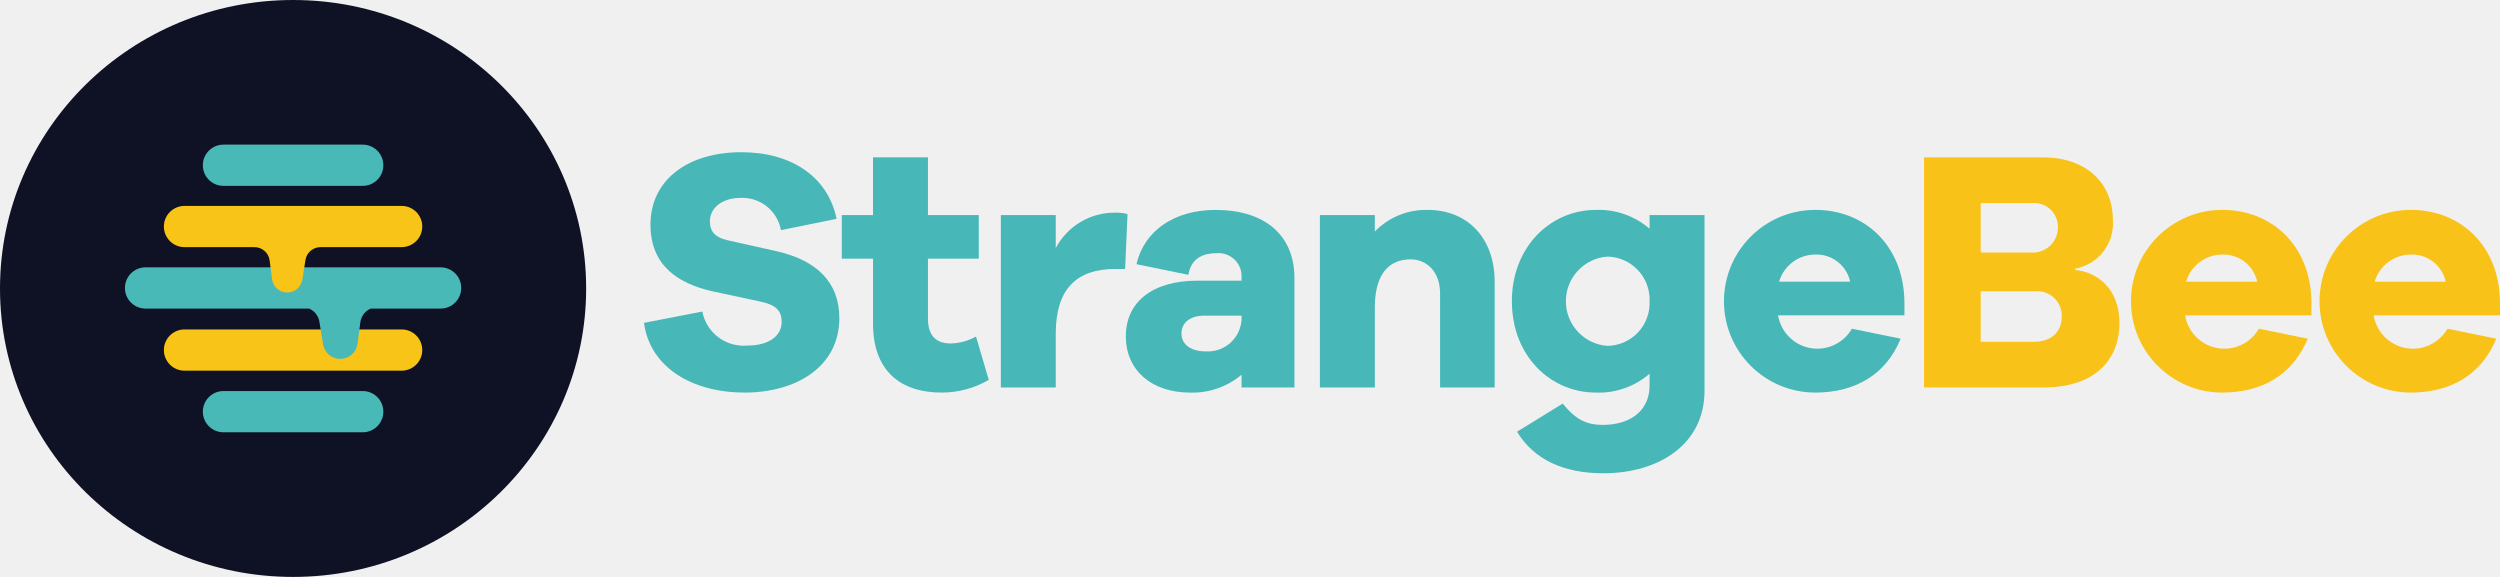
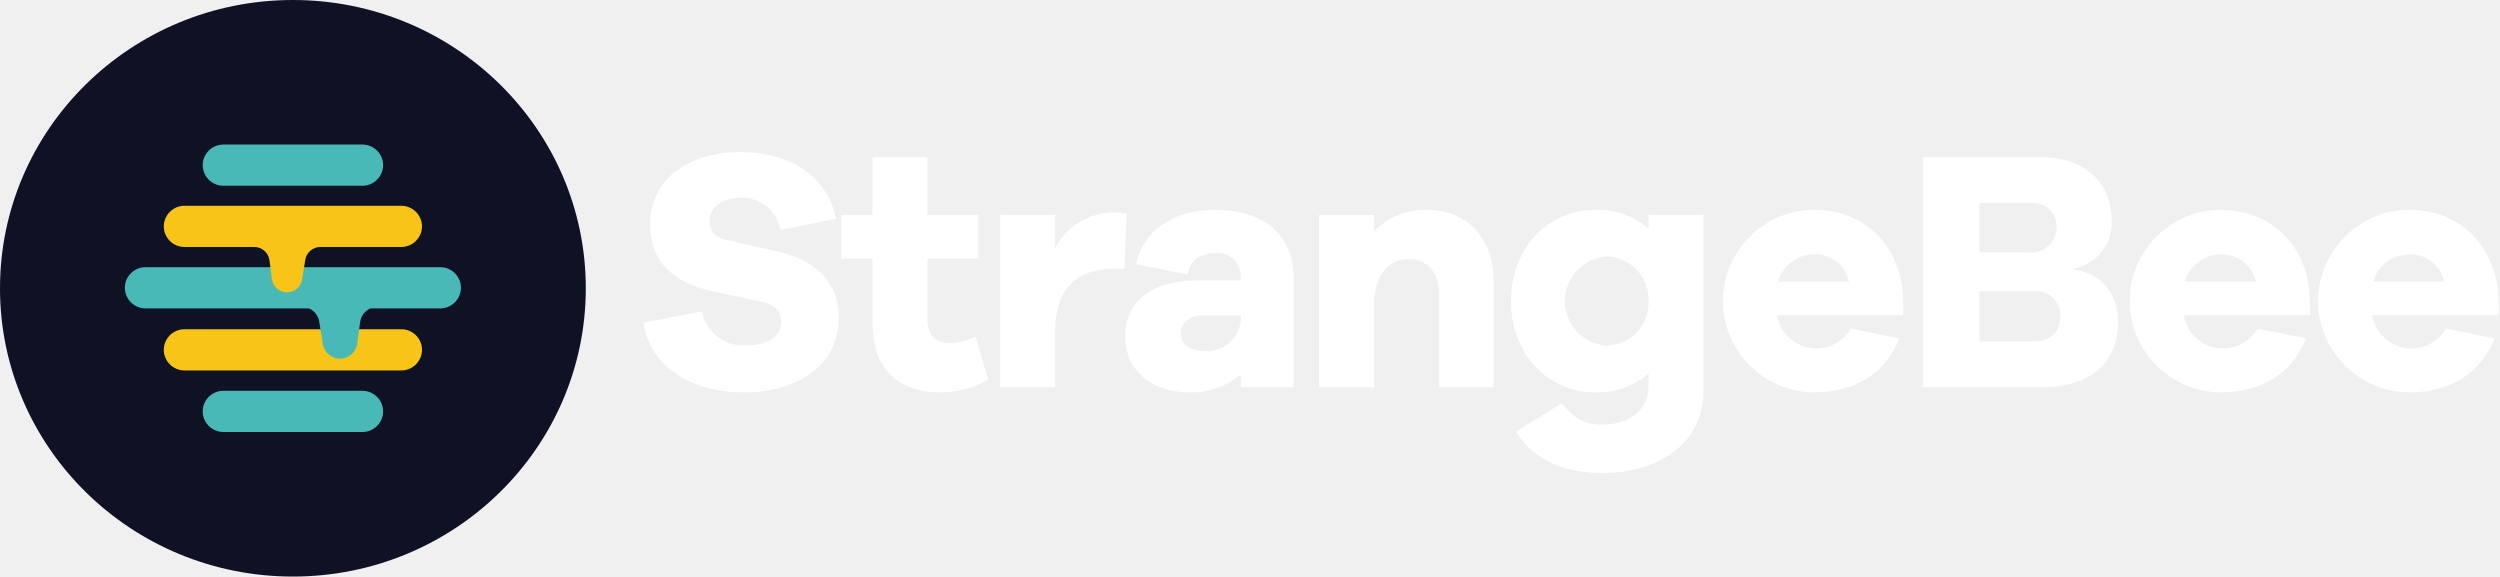
- <svg xmlns="http://www.w3.org/2000/svg" width="260" height="60" viewBox="0 0 260 60">
-   <defs>
-     <style>.a{fill:#47b7b7;}.b{fill:#f8c218;}.c{fill:#0f1225;}.d{fill:#48b9b7;}.e{fill:#f8c417;}</style>
-   </defs>
-   <g transform="translate(-50.299 -44.551)">
-     <g transform="translate(117.271 60.381)">
-       <path class="a" d="M302.32,108.293l-5.785,1.177a4.083,4.083,0,0,0-4.178-3.357c-1.965,0-3.214,1.071-3.214,2.428,0,.965.427,1.678,1.927,2l4.965,1.108c4.142.928,6.571,3.179,6.571,6.963,0,5.108-4.536,7.75-9.857,7.75-5.392,0-9.82-2.572-10.462-7.249l6.071-1.179a4.374,4.374,0,0,0,4.713,3.535c2.215,0,3.537-1,3.537-2.464,0-1.071-.5-1.749-2.215-2.107l-5-1.071c-3.428-.786-6.428-2.571-6.428-6.927,0-4.643,3.857-7.536,9.464-7.536C297.642,101.364,301.427,103.936,302.32,108.293Z" transform="translate(-282.287 -101.364)" />
-       <path class="a" d="M368.838,126.364a9.732,9.732,0,0,1-4.892,1.32c-4.465,0-7.142-2.428-7.142-7.143v-6.784h-3.251v-4.536H356.8v-6h5.713v6H367.8v4.536h-5.286v6.214c0,1.857.893,2.607,2.393,2.607a5.833,5.833,0,0,0,2.607-.715Z" transform="translate(-332.979 -102.686)" />
-       <path class="a" d="M424.024,123.278l-.251,5.715h-1.034c-4,0-6.179,2.07-6.179,6.714v5.607h-5.713V123.386h5.713v3.429a6.926,6.926,0,0,1,6.179-3.68A4.942,4.942,0,0,1,424.024,123.278Z" transform="translate(-373.733 -116.85)" />
-       <path class="a" d="M473.419,129.256v11.357h-5.5v-1.322a7.919,7.919,0,0,1-5.357,1.857c-4,0-6.679-2.321-6.679-5.856,0-3.5,2.679-5.785,7.464-5.785h4.571v-.357a2.39,2.39,0,0,0-2.535-2.5c-1.715,0-2.714.68-3,2.25l-5.392-1.107c.786-3.464,3.927-5.642,8.214-5.642C470.243,122.15,473.419,124.685,473.419,129.256Zm-5.5,4.285v-.392h-3.927c-1.43,0-2.323.75-2.323,1.857,0,1.142,1,1.857,2.5,1.857A3.511,3.511,0,0,0,467.92,133.541Z" transform="translate(-405.769 -116.149)" />
-       <path class="a" d="M543.97,129.614v11h-5.678v-9.784c0-2.107-1.251-3.537-3.073-3.537-2.249,0-3.713,1.536-3.713,5v8.321h-5.713V122.685h5.713V124.4a7.393,7.393,0,0,1,5.5-2.249C541.185,122.15,543.97,125.113,543.97,129.614Z" transform="translate(-455.496 -116.149)" />
-       <path class="a" d="M614.994,140.969c0,5.535-4.714,8.571-10.535,8.571-4.107,0-7.213-1.428-8.964-4.32l4.751-2.928c1.32,1.606,2.356,2.213,4.213,2.213,2.572,0,4.822-1.285,4.822-4.107v-1.214a8.066,8.066,0,0,1-5.572,1.964c-4.75,0-8.749-3.821-8.749-9.5,0-5.642,4-9.5,8.749-9.5a8.072,8.072,0,0,1,5.572,1.963v-1.428h5.713Zm-5.713-9.32a4.473,4.473,0,0,0-4.393-4.644,4.655,4.655,0,0,0,0,9.285A4.45,4.45,0,0,0,609.281,131.649Z" transform="translate(-504.696 -116.149)" />
-       <path class="a" d="M690.177,133.114H677.035a4.142,4.142,0,0,0,7.677,1.392l5.071,1.034c-1.536,3.786-4.785,5.607-8.892,5.607a9.5,9.5,0,0,1,.035-19c5.071,0,9.142,3.641,9.25,9.5Zm-13.036-3.5h7.393a3.583,3.583,0,0,0-3.607-2.822A3.93,3.93,0,0,0,677.141,129.614Z" transform="translate(-559.088 -116.149)" />
-       <path class="b" d="M759.152,114.937c2.213.178,4.607,1.892,4.607,5.5,0,3.964-2.679,6.714-7.893,6.714H743.439V103.223h12.392c4.393,0,7.248,2.607,7.248,6.535a4.781,4.781,0,0,1-3.927,5.035Zm-9.821-1.821h5.143a2.629,2.629,0,0,0,2.893-2.679,2.481,2.481,0,0,0-2.679-2.464h-5.356Zm5.5,9.285c1.894,0,2.93-1.036,2.93-2.679a2.548,2.548,0,0,0-2.822-2.571h-5.607V122.4Z" transform="translate(-610.31 -102.686)" />
-       <path class="b" d="M836.8,133.114H823.655a4.142,4.142,0,0,0,7.677,1.392l5.071,1.034c-1.536,3.786-4.785,5.607-8.892,5.607a9.5,9.5,0,0,1,.036-19c5.07,0,9.142,3.641,9.25,9.5Zm-13.036-3.5h7.393a3.583,3.583,0,0,0-3.607-2.822A3.93,3.93,0,0,0,823.761,129.614Z" transform="translate(-663.38 -116.149)" />
-       <path class="b" d="M904.73,133.114H891.588a4.142,4.142,0,0,0,7.677,1.392l5.071,1.034c-1.536,3.786-4.785,5.607-8.892,5.607a9.5,9.5,0,0,1,.036-19c5.07,0,9.142,3.641,9.25,9.5Zm-13.036-3.5h7.393a3.583,3.583,0,0,0-3.607-2.822A3.929,3.929,0,0,0,891.694,129.614Z" transform="translate(-711.702 -116.149)" />
+ <svg xmlns="http://www.w3.org/2000/svg" width="100%" height="100%" viewBox="0 0 1084 250" version="1.1" xml:space="preserve" style="fill-rule:evenodd;clip-rule:evenodd;stroke-linejoin:round;stroke-miterlimit:2;">
+   <g>
+     <g>
+       <path d="M362.521,94.829l-24.104,4.904c-1.496,-8.313 -8.968,-14.317 -17.409,-13.987c-8.187,-0 -13.391,4.462 -13.391,10.117c-0,4.02 1.779,6.991 8.029,8.333l20.687,4.617c17.259,3.866 27.38,13.245 27.38,29.012c-0,21.283 -18.9,32.292 -41.071,32.292c-22.467,-0 -40.917,-10.717 -43.592,-30.204l25.296,-4.913c1.753,9.195 10.319,15.62 19.637,14.729c9.23,0 14.738,-4.166 14.738,-10.266c-0,-4.463 -2.083,-7.288 -9.229,-8.78l-20.834,-4.462c-14.283,-3.275 -26.783,-10.713 -26.783,-28.863c0,-19.346 16.071,-31.4 39.433,-31.4c21.721,0 37.492,10.717 41.213,28.871Z" style="fill:#fff;fill-rule:nonzero;" />
+       <path d="M428.463,164.617c-6.19,3.6 -13.223,5.498 -20.384,5.5c-18.604,-0 -29.758,-10.117 -29.758,-29.763l-0,-28.267l-13.546,0l0,-18.9l13.529,0l0,-25l23.804,0l0,25l22.03,0l-0,18.9l-22.025,0l-0,25.892c-0,7.738 3.72,10.863 9.97,10.863c3.804,-0.129 7.525,-1.15 10.863,-2.98l5.517,18.755Z" style="fill:#fff;fill-rule:nonzero;" />
+       <path d="M488.596,92.742l-1.046,23.812l-4.308,0c-16.667,0 -25.746,8.625 -25.746,27.975l-0,23.363l-23.804,-0l-0,-74.7l23.804,-0l-0,14.287c5.04,-9.501 14.991,-15.427 25.746,-15.333c1.803,-0.037 3.603,0.163 5.354,0.596Z" style="fill:#fff;fill-rule:nonzero;" />
+       <path d="M560.925,120.571l-0,47.321l-22.917,-0l0,-5.509c-6.228,5.244 -14.183,8.002 -22.321,7.738c-16.666,-0 -27.829,-9.671 -27.829,-24.4c0,-14.584 11.163,-24.104 31.1,-24.104l19.046,-0l0,-1.488c0.008,-0.159 0.012,-0.318 0.012,-0.477c-0,-5.463 -4.496,-9.959 -9.959,-9.959c-0.205,0 -0.41,0.007 -0.615,0.02c-7.146,-0 -11.309,2.833 -12.5,9.375l-22.467,-4.613c3.275,-14.433 16.362,-23.508 34.225,-23.508c20.992,-0.004 34.225,10.558 34.225,29.604Zm-22.917,17.854l0,-1.633l-16.362,-0c-5.959,-0 -9.679,3.125 -9.679,7.737c-0,4.758 4.166,7.738 10.416,7.738c0.34,0.023 0.68,0.035 1.02,0.035c7.742,0 14.212,-6.145 14.609,-13.877l-0.004,0Z" style="fill:#fff;fill-rule:nonzero;" />
+       <path d="M647.692,122.063l-0,45.833l-23.659,-0l0,-40.767c0,-8.779 -5.212,-14.737 -12.804,-14.737c-9.371,-0 -15.471,6.4 -15.471,20.833l0,34.671l-23.804,-0l0,-74.704l23.804,-0l0,7.145c5.99,-6.188 14.308,-9.589 22.917,-9.37c17.412,-0.005 29.017,12.341 29.017,31.096Z" style="fill:#fff;fill-rule:nonzero;" />
+       <path d="M738.625,169.375c0,23.063 -19.642,35.712 -43.896,35.712c-17.112,0 -30.054,-5.95 -37.35,-18l19.796,-12.2c5.5,6.692 9.817,9.221 17.554,9.221c10.717,0 20.092,-5.354 20.092,-17.112l-0,-5.059c-6.424,5.565 -14.724,8.49 -23.217,8.184c-19.792,-0 -36.454,-15.921 -36.454,-39.584c-0,-23.508 16.667,-39.583 36.454,-39.583c8.492,-0.305 16.792,2.619 23.217,8.179l-0,-5.95l23.804,0l0,76.192Zm-23.804,-38.833c0.009,-0.239 0.014,-0.477 0.014,-0.716c-0,-10.103 -8.216,-18.461 -18.318,-18.634c-10.078,0.74 -17.976,9.238 -17.976,19.343c0,10.106 7.898,18.604 17.976,19.344c10.087,-0.12 18.321,-8.452 18.321,-18.54c-0,-0.266 -0.006,-0.532 -0.017,-0.797Z" style="fill:#fff;fill-rule:nonzero;" />
+       <path d="M825.254,136.646l-54.758,-0c1.368,8.3 8.616,14.451 17.028,14.451c6.168,0 11.884,-3.306 14.959,-8.651l21.13,4.308c-6.4,15.775 -19.938,23.363 -37.05,23.363c-21.688,-0.04 -39.511,-17.896 -39.511,-39.584c0,-21.714 17.869,-39.583 39.583,-39.583c0.025,-0 0.049,-0 0.073,-0c21.129,-0 38.092,15.171 38.542,39.583l0.004,6.113Zm-54.316,-14.583l30.804,-0c-1.518,-7 -7.87,-11.97 -15.029,-11.759c-7.269,-0.028 -13.726,4.785 -15.775,11.759Z" style="fill:#fff;fill-rule:nonzero;" />
+       <path d="M899.225,117.004c9.221,0.742 19.196,7.883 19.196,22.917c-0,16.516 -11.163,27.975 -32.888,27.975l-51.779,-0l0,-99.7l51.634,-0c18.304,-0 30.2,10.862 30.2,27.229c0.695,10.094 -6.404,19.196 -16.363,20.979l0,0.6Zm-40.921,-7.587l21.429,-0c0.367,0.037 0.735,0.055 1.104,0.055c6.009,0 10.954,-4.945 10.954,-10.954c-0,-0.088 -0.001,-0.176 -0.003,-0.264c-0.021,-5.656 -4.681,-10.299 -10.338,-10.299c-0.275,-0 -0.551,0.011 -0.825,0.033l-22.317,-0l-0.004,21.429Zm22.917,38.687c7.892,0 12.208,-4.317 12.208,-11.162c0.001,-0.053 0.001,-0.105 0.001,-0.158c0,-5.824 -4.792,-10.617 -10.616,-10.617c-0.382,0 -0.764,0.021 -1.143,0.062l-23.363,0l0,21.871l22.913,0.004Z" style="fill:#fff;fill-rule:nonzero;" />
+       <path d="M1001.63,136.646l-54.771,-0c1.369,8.3 8.617,14.451 17.029,14.451c6.167,0 11.883,-3.306 14.959,-8.651l21.129,4.308c-6.4,15.775 -19.937,23.363 -37.05,23.363c-21.686,-0.041 -39.508,-17.897 -39.508,-39.584c-0,-21.714 17.868,-39.583 39.583,-39.583c0.025,-0 0.05,-0 0.075,-0c21.125,-0 38.092,15.171 38.542,39.583l0.012,6.113Zm-54.329,-14.583l30.817,-0c-1.518,-7 -7.87,-11.97 -15.029,-11.759c-7.273,-0.034 -13.738,4.781 -15.788,11.759Z" style="fill:#fff;fill-rule:nonzero;" />
+       <path d="M1083.33,136.646l-54.758,-0c1.368,8.3 8.616,14.451 17.029,14.451c6.167,0 11.883,-3.306 14.959,-8.651l21.129,4.308c-6.4,15.775 -19.938,23.363 -37.05,23.363c-21.687,-0.041 -39.509,-17.897 -39.509,-39.584c0,-21.714 17.869,-39.583 39.584,-39.583c0.025,-0 0.05,-0 0.075,-0c21.125,-0 38.091,15.171 38.541,39.583l0,6.113Zm-54.316,-14.583l30.804,-0c-1.518,-7 -7.87,-11.97 -15.029,-11.759c-7.269,-0.03 -13.727,4.784 -15.775,11.759Z" style="fill:#fff;fill-rule:nonzero;" />
    </g>
-     <g transform="translate(50.299 44.551)">
-       <ellipse class="c" cx="30.48" cy="30" rx="30.48" ry="30" />
-       <path class="d" d="M140,101.842H125.515a2.144,2.144,0,1,1,0-4.288H140a2.144,2.144,0,1,1,0,4.288Z" transform="translate(-102.276 -82.512)" />
-       <path class="e" d="M134.065,169.565H111.482a2.144,2.144,0,0,1,0-4.288h22.583a2.144,2.144,0,1,1,0,4.288Z" transform="translate(-92.294 -131.015)" />
-       <path class="d" d="M140,192.139H125.515a2.144,2.144,0,1,1,0-4.288H140a2.144,2.144,0,1,1,0,4.288Z" transform="translate(-102.276 -147.182)" />
-       <path class="d" d="M128.132,142.7H97.444a2.144,2.144,0,1,0,0,4.288h17.009a1.8,1.8,0,0,1,1.073,1.363l.376,2.344a1.814,1.814,0,0,0,3.59-.053l.292-2.238a1.8,1.8,0,0,1,1.078-1.416h7.27a2.144,2.144,0,0,0,0-4.288Z" transform="translate(-82.308 -114.896)" />
-       <path class="e" d="M134.065,120.128H111.482a2.144,2.144,0,1,0,0,4.288h7.28a1.588,1.588,0,0,1,1.574,1.382l.255,1.959a1.588,1.588,0,0,0,3.142.046l.329-2.052a1.588,1.588,0,0,1,1.568-1.336h8.435a2.144,2.144,0,1,0,0-4.288Z" transform="translate(-92.294 -98.713)" />
+     <g>
+       <ellipse cx="127" cy="125" rx="127" ry="125" style="fill:#0f1225;" />
+       <path d="M157.183,80.542l-60.354,-0c-4.901,-0 -8.933,-4.033 -8.933,-8.934c-0,-4.9 4.032,-8.933 8.933,-8.933l60.354,0c4.901,0 8.934,4.033 8.934,8.933c-0,4.901 -4.033,8.934 -8.934,8.934Z" style="fill:#48b9b7;fill-rule:nonzero;" />
+       <path d="M174.046,160.625l-94.096,0c-4.901,0 -8.933,-4.033 -8.933,-8.933c-0,-4.901 4.032,-8.934 8.933,-8.934l94.096,0c4.901,0 8.933,4.033 8.933,8.934c0,4.9 -4.032,8.933 -8.933,8.933Z" style="fill:#f8c417;fill-rule:nonzero;" />
+       <path d="M157.183,187.321l-60.354,-0c-4.901,-0 -8.933,-4.033 -8.933,-8.933c-0,-4.901 4.032,-8.934 8.933,-8.934l60.354,0c4.901,0 8.934,4.033 8.934,8.934c-0,4.9 -4.033,8.933 -8.934,8.933Z" style="fill:#48b9b7;fill-rule:nonzero;" />
+       <path d="M190.933,115.85l-127.866,0c-4.901,0 -8.934,4.033 -8.934,8.933c0,4.901 4.033,8.934 8.934,8.934l70.871,-0c2.361,1.001 4.051,3.148 4.47,5.679l1.567,9.767c0.585,3.65 3.766,6.362 7.463,6.362c3.78,0 7.008,-2.835 7.495,-6.583l1.217,-9.325c0.352,-2.618 2.062,-4.864 4.492,-5.9l30.291,-0c4.901,-0 8.934,-4.033 8.934,-8.934c-0,-4.9 -4.033,-8.933 -8.934,-8.933Z" style="fill:#48b9b7;fill-rule:nonzero;" />
+       <path d="M174.046,89.229l-94.096,0c-4.901,0 -8.933,4.033 -8.933,8.933c-0,4.901 4.032,8.934 8.933,8.934l30.333,-0c3.306,0.001 6.13,2.48 6.559,5.758l1.062,8.163c0.432,3.276 3.256,5.751 6.56,5.751c3.233,0 6.016,-2.369 6.532,-5.56l1.371,-8.55c0.513,-3.194 3.298,-5.567 6.533,-5.566l35.146,-0c4.901,-0 8.933,-4.033 8.933,-8.934c0,-4.9 -4.032,-8.933 -8.933,-8.933c-0,0 -0,0.004 -0,0.004Z" style="fill:#f8c417;fill-rule:nonzero;" />
    </g>
  </g>
</svg>
